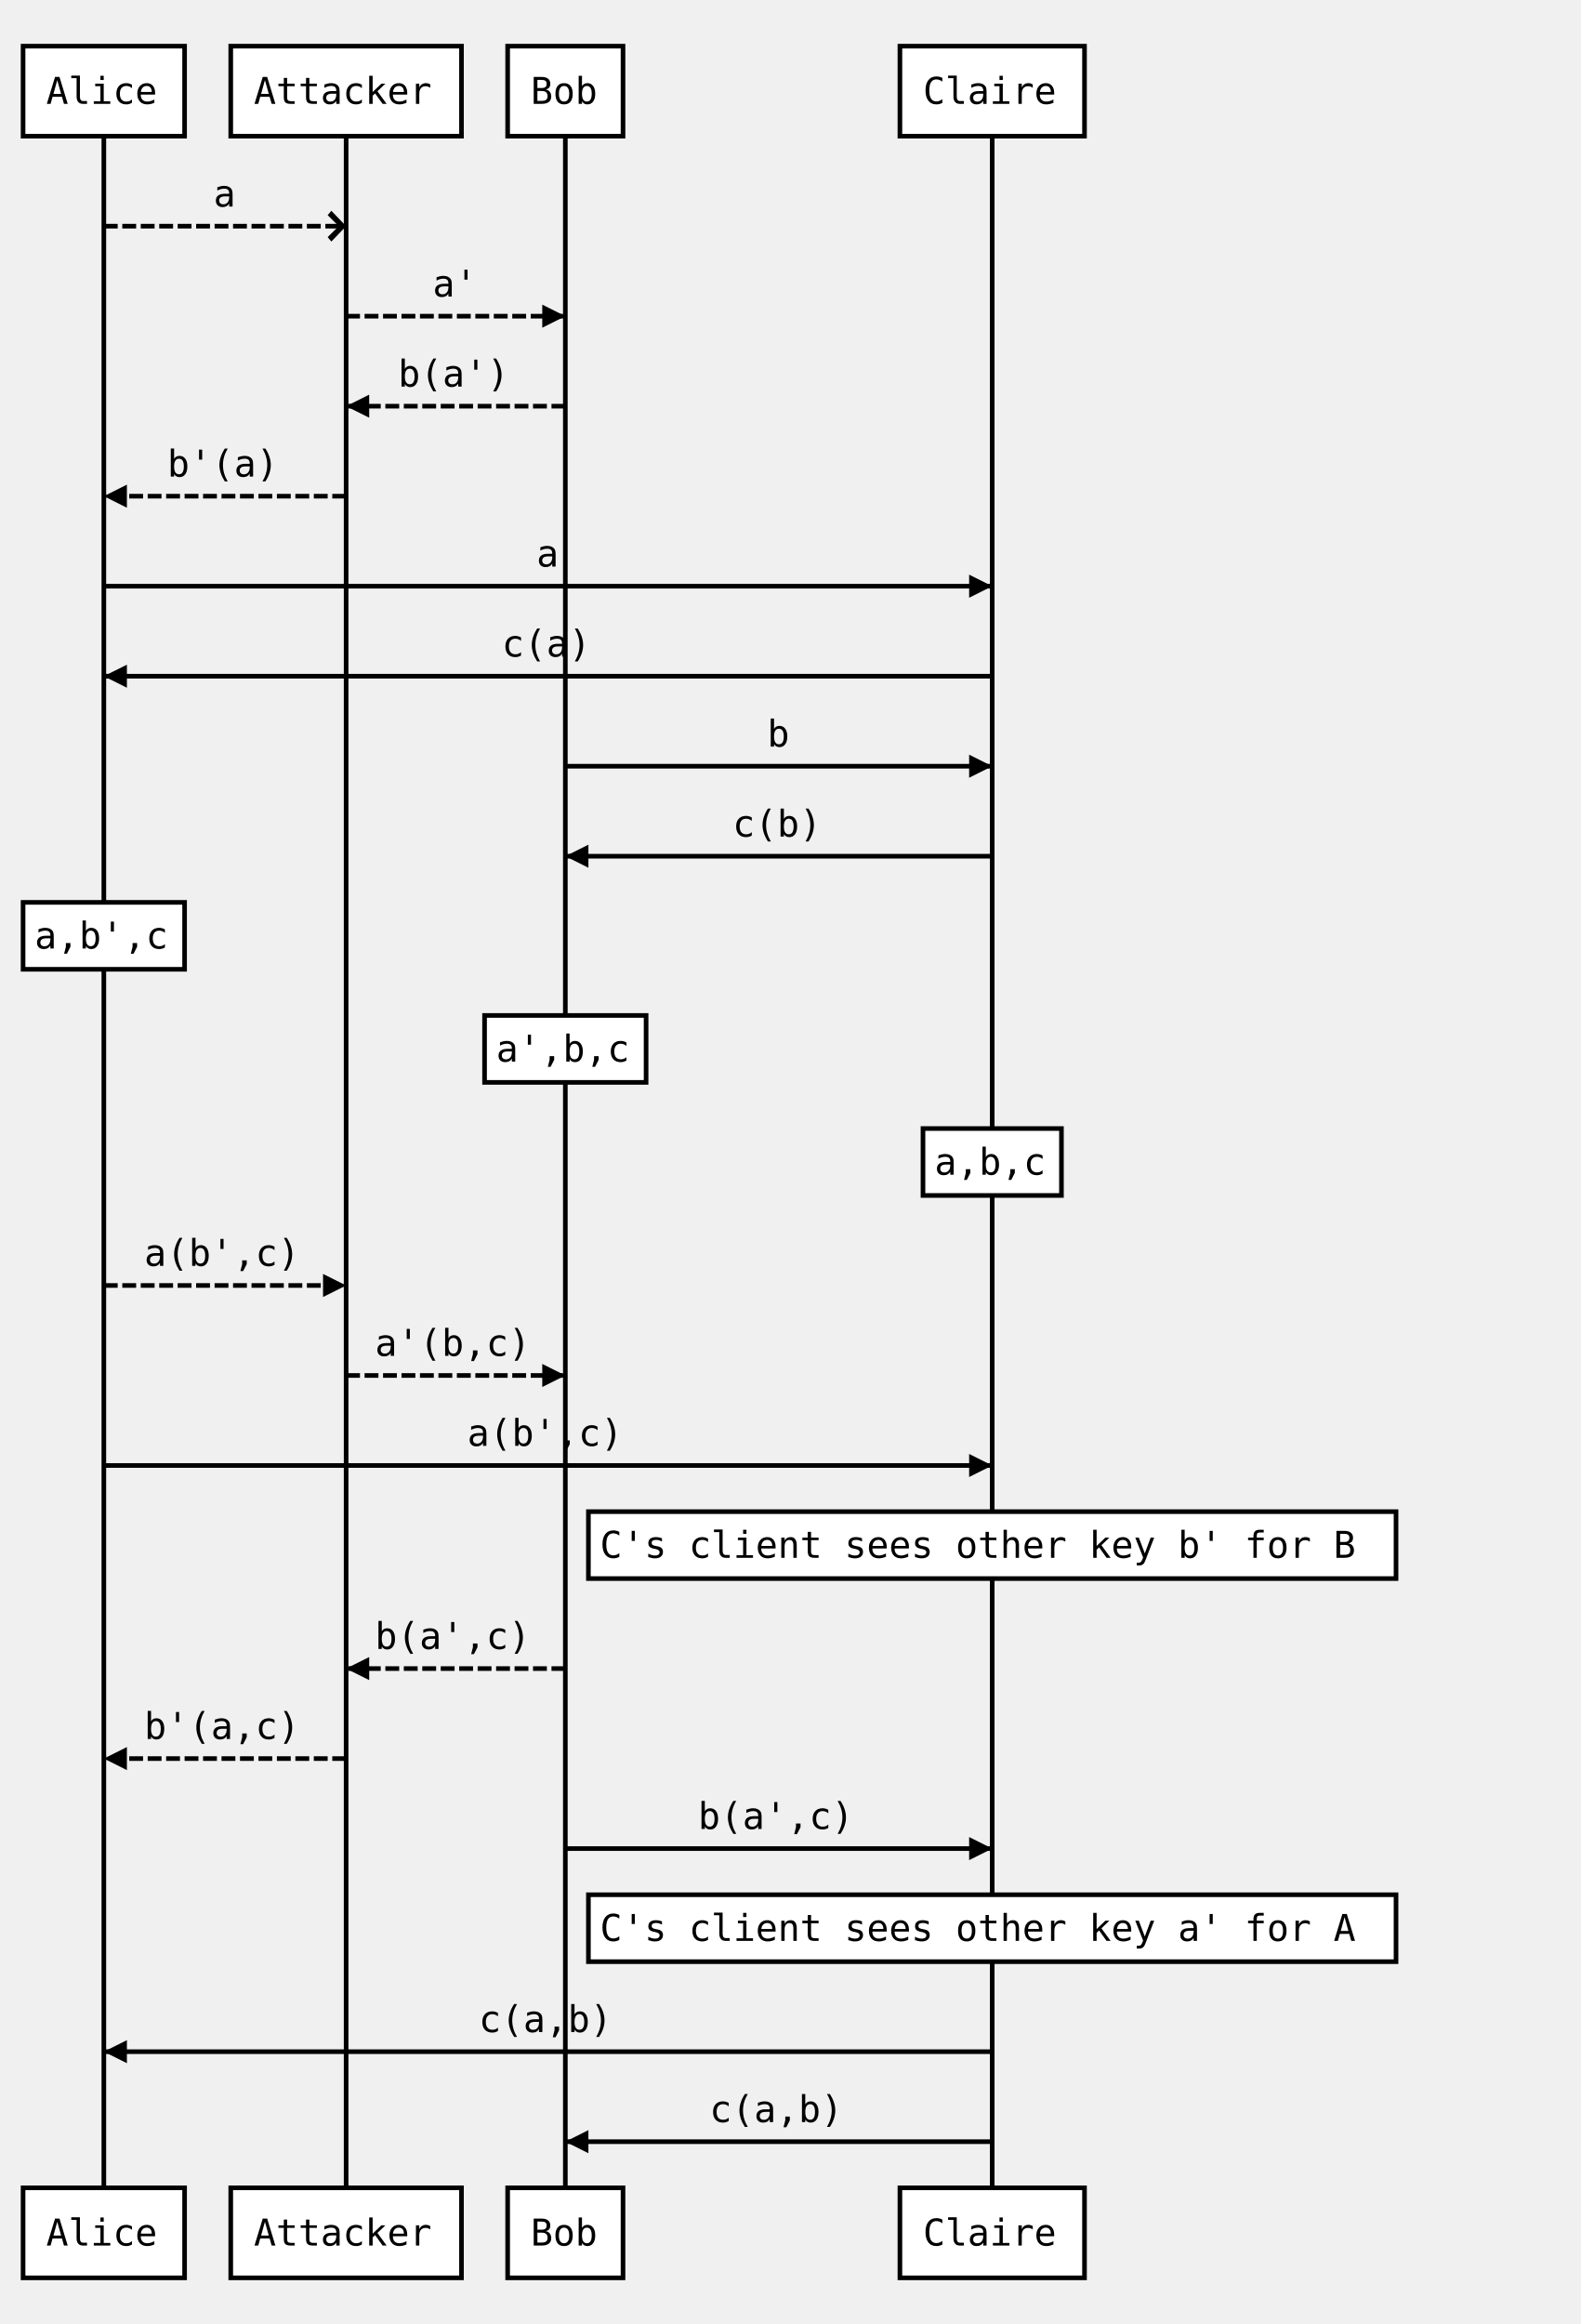
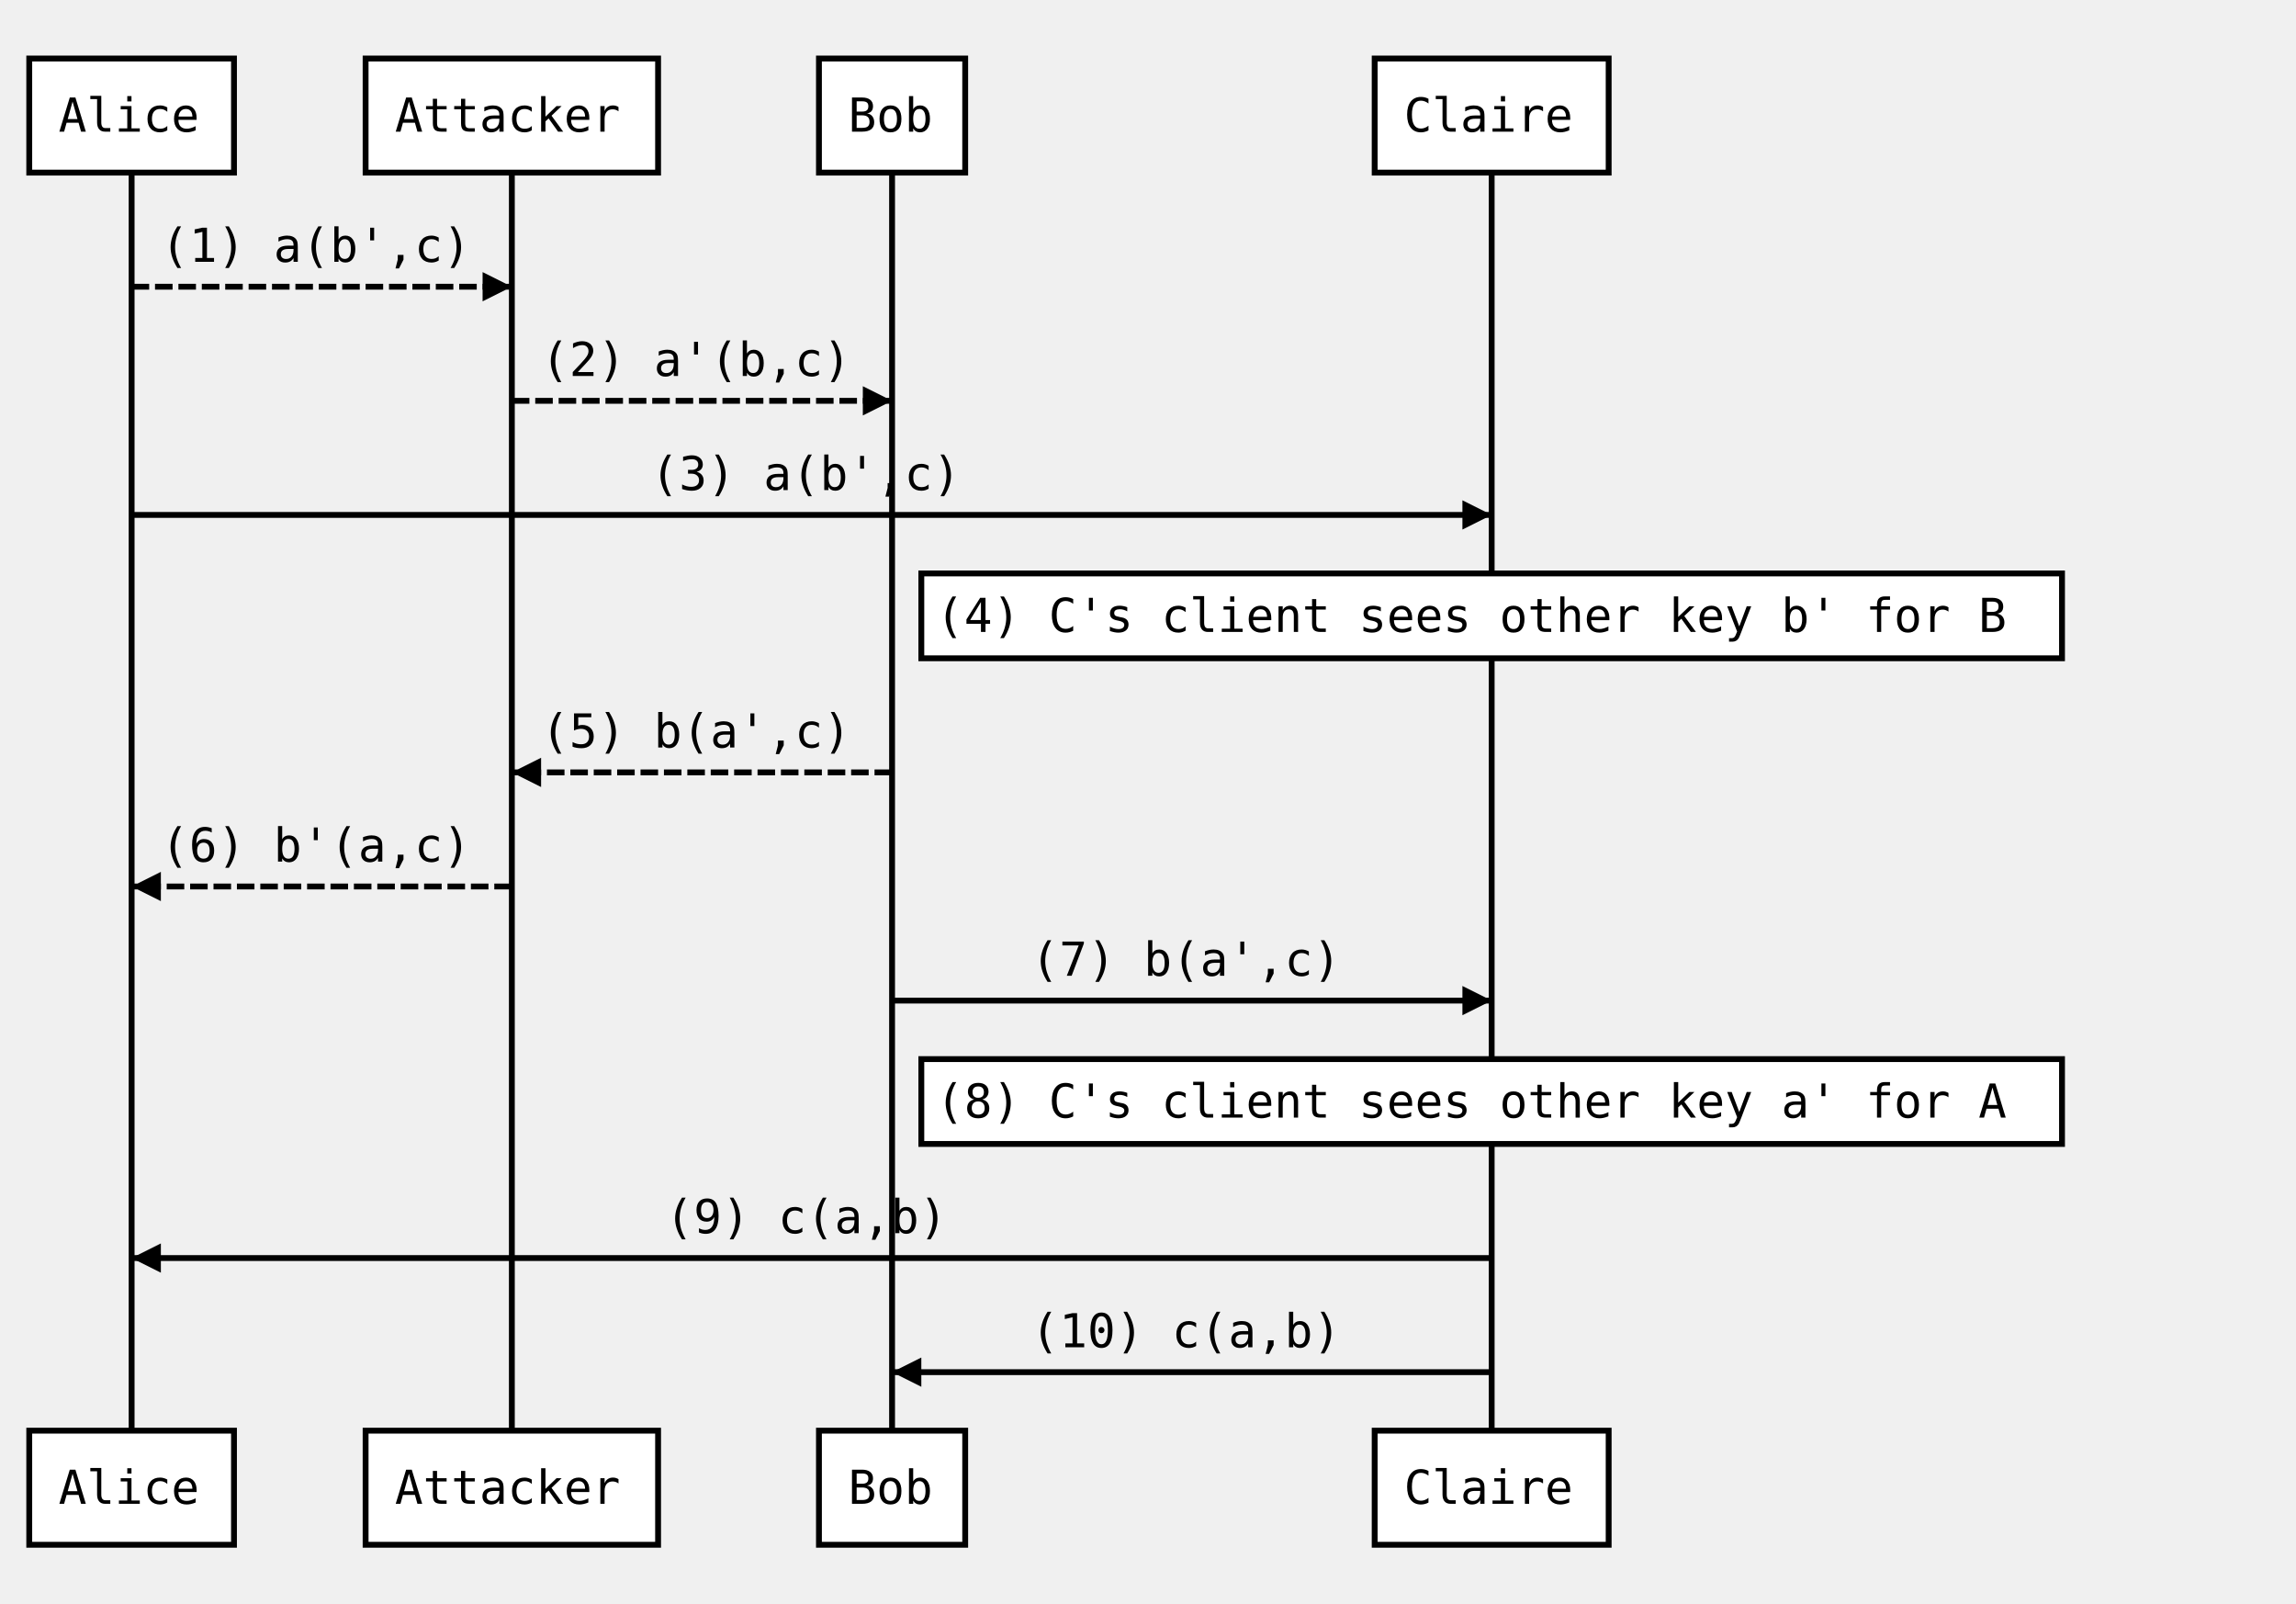
- <svg xmlns="http://www.w3.org/2000/svg" width="685" height="1007">
+ <svg xmlns="http://www.w3.org/2000/svg" width="785" height="548">
  <source># This is a sequence diagram for the dkim section
# I used https://bramp.github.io/js-sequence-diagrams/
# to render it to svg and then save it in images folder

participant Alice as Ua
participant Attacker as At
participant Bob as Ub
participant Claire as Uc

- Ua --&gt;&gt; At: a
- At --&gt; Ub: a'
- Ub --&gt; At: b(a')
- At --&gt; Ua: b'(a)
- Ua -&gt; Uc: a
- Uc -&gt; Ua: c(a)
- Ub -&gt; Uc: b
- Uc -&gt; Ub: c(b)
- Note over Ua: a,b',c
- Note over Ub: a',b,c
- Note over Uc: a,b,c
- Ua --&gt; At: a(b',c)
- At --&gt; Ub: a'(b,c)
- Ua -&gt; Uc: a(b',c)
- Note over Uc: C's client sees other key b' for B
- Ub --&gt; At: b(a',c)
- At --&gt; Ua: b'(a,c)
- Ub -&gt; Uc: b(a',c)
- Note over Uc: C's client sees other key a' for A
- Uc -&gt; Ua: c(a,b)
- Uc -&gt; Ub: c(a,b)</source>
+ Ua --&gt; At: (1) a(b',c)
+ At --&gt; Ub: (2) a'(b,c)
+ Ua -&gt; Uc: (3) a(b',c)
+ Note over Uc: (4) C's client sees other key b' for B
+ Ub --&gt; At: (5) b(a',c)
+ At --&gt; Ua: (6) b'(a,c)
+ Ub -&gt; Uc: (7) b(a',c)
+ Note over Uc: (8) C's client sees other key a' for A
+ Uc -&gt; Ua: (9) c(a,b)
+ Uc -&gt; Ub: (10) c(a,b)</source>
  <defs>
    <marker viewBox="0 0 5 5" markerWidth="5" markerHeight="5" orient="auto" refX="5" refY="2.5" id="markerArrowBlock">
      <path d="M 0 0 L 5 2.5 L 0 5 z" />
    </marker>
    <marker viewBox="0 0 9.6 16" markerWidth="4" markerHeight="16" orient="auto" refX="9.6" refY="8" id="markerArrowOpen">
      <path d="M 9.6,8 1.92,16 0,13.7 5.76,8 0,2.286 1.92,0 9.6,8 z" />
    </marker>
  </defs>
  <g class="title" />
  <g class="actor">
    <rect x="10" y="20" width="70" height="39" style="stroke-width: 2;" stroke="#000000" fill="#ffffff" />
    <text x="20" y="45" style="font-size: 16px; font-family: Andale Mono, monospace;">
      <tspan x="20">Alice</tspan>
    </text>
  </g>
  <g class="actor">
-     <rect x="10" y="948" width="70" height="39" style="stroke-width: 2;" stroke="#000000" fill="#ffffff" />
-     <text x="20" y="973" style="font-size: 16px; font-family: Andale Mono, monospace;">
+     <rect x="10" y="489" width="70" height="39" style="stroke-width: 2;" stroke="#000000" fill="#ffffff" />
+     <text x="20" y="514" style="font-size: 16px; font-family: Andale Mono, monospace;">
      <tspan x="20">Alice</tspan>
    </text>
  </g>
-   <line x1="45" x2="45" y1="59" y2="948" style="stroke-width: 2;" stroke="#000000" fill="none" />
+   <line x1="45" x2="45" y1="59" y2="489" style="stroke-width: 2;" stroke="#000000" fill="none" />
  <g class="actor">
-     <rect x="100" y="20" width="100" height="39" style="stroke-width: 2;" stroke="#000000" fill="#ffffff" />
-     <text x="110" y="45" style="font-size: 16px; font-family: Andale Mono, monospace;">
-       <tspan x="110">Attacker</tspan>
+     <rect x="125" y="20" width="100" height="39" style="stroke-width: 2;" stroke="#000000" fill="#ffffff" />
+     <text x="135" y="45" style="font-size: 16px; font-family: Andale Mono, monospace;">
+       <tspan x="135">Attacker</tspan>
    </text>
  </g>
  <g class="actor">
-     <rect x="100" y="948" width="100" height="39" style="stroke-width: 2;" stroke="#000000" fill="#ffffff" />
-     <text x="110" y="973" style="font-size: 16px; font-family: Andale Mono, monospace;">
-       <tspan x="110">Attacker</tspan>
+     <rect x="125" y="489" width="100" height="39" style="stroke-width: 2;" stroke="#000000" fill="#ffffff" />
+     <text x="135" y="514" style="font-size: 16px; font-family: Andale Mono, monospace;">
+       <tspan x="135">Attacker</tspan>
    </text>
  </g>
-   <line x1="150" x2="150" y1="59" y2="948" style="stroke-width: 2;" stroke="#000000" fill="none" />
+   <line x1="175" x2="175" y1="59" y2="489" style="stroke-width: 2;" stroke="#000000" fill="none" />
  <g class="actor">
-     <rect x="220" y="20" width="50" height="39" style="stroke-width: 2;" stroke="#000000" fill="#ffffff" />
-     <text x="230" y="45" style="font-size: 16px; font-family: Andale Mono, monospace;">
-       <tspan x="230">Bob</tspan>
+     <rect x="280" y="20" width="50" height="39" style="stroke-width: 2;" stroke="#000000" fill="#ffffff" />
+     <text x="290" y="45" style="font-size: 16px; font-family: Andale Mono, monospace;">
+       <tspan x="290">Bob</tspan>
    </text>
  </g>
  <g class="actor">
-     <rect x="220" y="948" width="50" height="39" style="stroke-width: 2;" stroke="#000000" fill="#ffffff" />
-     <text x="230" y="973" style="font-size: 16px; font-family: Andale Mono, monospace;">
-       <tspan x="230">Bob</tspan>
+     <rect x="280" y="489" width="50" height="39" style="stroke-width: 2;" stroke="#000000" fill="#ffffff" />
+     <text x="290" y="514" style="font-size: 16px; font-family: Andale Mono, monospace;">
+       <tspan x="290">Bob</tspan>
    </text>
  </g>
-   <line x1="245" x2="245" y1="59" y2="948" style="stroke-width: 2;" stroke="#000000" fill="none" />
+   <line x1="305" x2="305" y1="59" y2="489" style="stroke-width: 2;" stroke="#000000" fill="none" />
  <g class="actor">
-     <rect x="390" y="20" width="80" height="39" style="stroke-width: 2;" stroke="#000000" fill="#ffffff" />
-     <text x="400" y="45" style="font-size: 16px; font-family: Andale Mono, monospace;">
-       <tspan x="400">Claire</tspan>
+     <rect x="470" y="20" width="80" height="39" style="stroke-width: 2;" stroke="#000000" fill="#ffffff" />
+     <text x="480" y="45" style="font-size: 16px; font-family: Andale Mono, monospace;">
+       <tspan x="480">Claire</tspan>
    </text>
  </g>
  <g class="actor">
-     <rect x="390" y="948" width="80" height="39" style="stroke-width: 2;" stroke="#000000" fill="#ffffff" />
-     <text x="400" y="973" style="font-size: 16px; font-family: Andale Mono, monospace;">
-       <tspan x="400">Claire</tspan>
+     <rect x="470" y="489" width="80" height="39" style="stroke-width: 2;" stroke="#000000" fill="#ffffff" />
+     <text x="480" y="514" style="font-size: 16px; font-family: Andale Mono, monospace;">
+       <tspan x="480">Claire</tspan>
    </text>
  </g>
-   <line x1="430" x2="430" y1="59" y2="948" style="stroke-width: 2;" stroke="#000000" fill="none" />
+   <line x1="510" x2="510" y1="59" y2="489" style="stroke-width: 2;" stroke="#000000" fill="none" />
  <g class="signal">
-     <text x="92.5" y="89.5" style="font-size: 16px; font-family: Andale Mono, monospace;">
-       <tspan x="92.5">a</tspan>
+     <text x="55" y="89.5" style="font-size: 16px; font-family: Andale Mono, monospace;">
+       <tspan x="55">(1) a(b',c)</tspan>
    </text>
-     <line x1="45" x2="150" y1="98" y2="98" style="stroke-width: 2; stroke-dasharray: 6, 2; marker-end: url(&quot;#markerArrowOpen&quot;);" stroke="#000000" fill="none" />
+     <line x1="45" x2="175" y1="98" y2="98" style="stroke-width: 2; stroke-dasharray: 6, 2; marker-end: url(&quot;#markerArrowBlock&quot;);" stroke="#000000" fill="none" />
  </g>
  <g class="signal">
-     <text x="187.5" y="128.5" style="font-size: 16px; font-family: Andale Mono, monospace;">
-       <tspan x="187.5">a'</tspan>
+     <text x="185" y="128.5" style="font-size: 16px; font-family: Andale Mono, monospace;">
+       <tspan x="185">(2) a'(b,c)</tspan>
    </text>
-     <line x1="150" x2="245" y1="137" y2="137" style="stroke-width: 2; stroke-dasharray: 6, 2; marker-end: url(&quot;#markerArrowBlock&quot;);" stroke="#000000" fill="none" />
+     <line x1="175" x2="305" y1="137" y2="137" style="stroke-width: 2; stroke-dasharray: 6, 2; marker-end: url(&quot;#markerArrowBlock&quot;);" stroke="#000000" fill="none" />
  </g>
  <g class="signal">
-     <text x="172.5" y="167.5" style="font-size: 16px; font-family: Andale Mono, monospace;">
-       <tspan x="172.5">b(a')</tspan>
+     <text x="222.5" y="167.5" style="font-size: 16px; font-family: Andale Mono, monospace;">
+       <tspan x="222.5">(3) a(b',c)</tspan>
    </text>
-     <line x1="245" x2="150" y1="176" y2="176" style="stroke-width: 2; stroke-dasharray: 6, 2; marker-end: url(&quot;#markerArrowBlock&quot;);" stroke="#000000" fill="none" />
-   </g>
-   <g class="signal">
-     <text x="72.5" y="206.5" style="font-size: 16px; font-family: Andale Mono, monospace;">
-       <tspan x="72.5">b'(a)</tspan>
-     </text>
-     <line x1="150" x2="45" y1="215" y2="215" style="stroke-width: 2; stroke-dasharray: 6, 2; marker-end: url(&quot;#markerArrowBlock&quot;);" stroke="#000000" fill="none" />
-   </g>
-   <g class="signal">
-     <text x="232.5" y="245.5" style="font-size: 16px; font-family: Andale Mono, monospace;">
-       <tspan x="232.5">a</tspan>
-     </text>
-     <line x1="45" x2="430" y1="254" y2="254" style="stroke-width: 2; marker-end: url(&quot;#markerArrowBlock&quot;);" stroke="#000000" fill="none" />
-   </g>
-   <g class="signal">
-     <text x="217.5" y="284.5" style="font-size: 16px; font-family: Andale Mono, monospace;">
-       <tspan x="217.5">c(a)</tspan>
-     </text>
-     <line x1="430" x2="45" y1="293" y2="293" style="stroke-width: 2; marker-end: url(&quot;#markerArrowBlock&quot;);" stroke="#000000" fill="none" />
-   </g>
-   <g class="signal">
-     <text x="332.5" y="323.5" style="font-size: 16px; font-family: Andale Mono, monospace;">
-       <tspan x="332.5">b</tspan>
-     </text>
-     <line x1="245" x2="430" y1="332" y2="332" style="stroke-width: 2; marker-end: url(&quot;#markerArrowBlock&quot;);" stroke="#000000" fill="none" />
-   </g>
-   <g class="signal">
-     <text x="317.5" y="362.5" style="font-size: 16px; font-family: Andale Mono, monospace;">
-       <tspan x="317.5">c(b)</tspan>
-     </text>
-     <line x1="430" x2="245" y1="371" y2="371" style="stroke-width: 2; marker-end: url(&quot;#markerArrowBlock&quot;);" stroke="#000000" fill="none" />
+     <line x1="45" x2="510" y1="176" y2="176" style="stroke-width: 2; marker-end: url(&quot;#markerArrowBlock&quot;);" stroke="#000000" fill="none" />
  </g>
  <g class="note">
-     <rect x="10" y="391" width="70" height="29" style="stroke-width: 2;" stroke="#000000" fill="#ffffff" />
-     <text x="15" y="411" style="font-size: 16px; font-family: Andale Mono, monospace;">
-       <tspan x="15">a,b',c</tspan>
-     </text>
-   </g>
-   <g class="note">
-     <rect x="210" y="440" width="70" height="29" style="stroke-width: 2;" stroke="#000000" fill="#ffffff" />
-     <text x="215" y="460" style="font-size: 16px; font-family: Andale Mono, monospace;">
-       <tspan x="215">a',b,c</tspan>
-     </text>
-   </g>
-   <g class="note">
-     <rect x="400" y="489" width="60" height="29" style="stroke-width: 2;" stroke="#000000" fill="#ffffff" />
-     <text x="405" y="509" style="font-size: 16px; font-family: Andale Mono, monospace;">
-       <tspan x="405">a,b,c</tspan>
+     <rect x="315" y="196" width="390" height="29" style="stroke-width: 2;" stroke="#000000" fill="#ffffff" />
+     <text x="320" y="216" style="font-size: 16px; font-family: Andale Mono, monospace;">
+       <tspan x="320">(4) C's client sees other key b' for B</tspan>
    </text>
  </g>
  <g class="signal">
-     <text x="62.5" y="548.5" style="font-size: 16px; font-family: Andale Mono, monospace;">
-       <tspan x="62.5">a(b',c)</tspan>
+     <text x="185" y="255.5" style="font-size: 16px; font-family: Andale Mono, monospace;">
+       <tspan x="185">(5) b(a',c)</tspan>
    </text>
-     <line x1="45" x2="150" y1="557" y2="557" style="stroke-width: 2; stroke-dasharray: 6, 2; marker-end: url(&quot;#markerArrowBlock&quot;);" stroke="#000000" fill="none" />
+     <line x1="305" x2="175" y1="264" y2="264" style="stroke-width: 2; stroke-dasharray: 6, 2; marker-end: url(&quot;#markerArrowBlock&quot;);" stroke="#000000" fill="none" />
  </g>
  <g class="signal">
-     <text x="162.5" y="587.5" style="font-size: 16px; font-family: Andale Mono, monospace;">
-       <tspan x="162.5">a'(b,c)</tspan>
+     <text x="55" y="294.5" style="font-size: 16px; font-family: Andale Mono, monospace;">
+       <tspan x="55">(6) b'(a,c)</tspan>
    </text>
-     <line x1="150" x2="245" y1="596" y2="596" style="stroke-width: 2; stroke-dasharray: 6, 2; marker-end: url(&quot;#markerArrowBlock&quot;);" stroke="#000000" fill="none" />
+     <line x1="175" x2="45" y1="303" y2="303" style="stroke-width: 2; stroke-dasharray: 6, 2; marker-end: url(&quot;#markerArrowBlock&quot;);" stroke="#000000" fill="none" />
  </g>
  <g class="signal">
-     <text x="202.5" y="626.5" style="font-size: 16px; font-family: Andale Mono, monospace;">
-       <tspan x="202.5">a(b',c)</tspan>
+     <text x="352.5" y="333.5" style="font-size: 16px; font-family: Andale Mono, monospace;">
+       <tspan x="352.5">(7) b(a',c)</tspan>
    </text>
-     <line x1="45" x2="430" y1="635" y2="635" style="stroke-width: 2; marker-end: url(&quot;#markerArrowBlock&quot;);" stroke="#000000" fill="none" />
+     <line x1="305" x2="510" y1="342" y2="342" style="stroke-width: 2; marker-end: url(&quot;#markerArrowBlock&quot;);" stroke="#000000" fill="none" />
  </g>
  <g class="note">
-     <rect x="255" y="655" width="350" height="29" style="stroke-width: 2;" stroke="#000000" fill="#ffffff" />
-     <text x="260" y="675" style="font-size: 16px; font-family: Andale Mono, monospace;">
-       <tspan x="260">C's client sees other key b' for B</tspan>
+     <rect x="315" y="362" width="390" height="29" style="stroke-width: 2;" stroke="#000000" fill="#ffffff" />
+     <text x="320" y="382" style="font-size: 16px; font-family: Andale Mono, monospace;">
+       <tspan x="320">(8) C's client sees other key a' for A</tspan>
    </text>
  </g>
  <g class="signal">
-     <text x="162.5" y="714.5" style="font-size: 16px; font-family: Andale Mono, monospace;">
-       <tspan x="162.5">b(a',c)</tspan>
+     <text x="227.5" y="421.5" style="font-size: 16px; font-family: Andale Mono, monospace;">
+       <tspan x="227.5">(9) c(a,b)</tspan>
    </text>
-     <line x1="245" x2="150" y1="723" y2="723" style="stroke-width: 2; stroke-dasharray: 6, 2; marker-end: url(&quot;#markerArrowBlock&quot;);" stroke="#000000" fill="none" />
+     <line x1="510" x2="45" y1="430" y2="430" style="stroke-width: 2; marker-end: url(&quot;#markerArrowBlock&quot;);" stroke="#000000" fill="none" />
  </g>
  <g class="signal">
-     <text x="62.5" y="753.5" style="font-size: 16px; font-family: Andale Mono, monospace;">
-       <tspan x="62.5">b'(a,c)</tspan>
+     <text x="352.5" y="460.5" style="font-size: 16px; font-family: Andale Mono, monospace;">
+       <tspan x="352.5">(10) c(a,b)</tspan>
    </text>
-     <line x1="150" x2="45" y1="762" y2="762" style="stroke-width: 2; stroke-dasharray: 6, 2; marker-end: url(&quot;#markerArrowBlock&quot;);" stroke="#000000" fill="none" />
-   </g>
-   <g class="signal">
-     <text x="302.5" y="792.5" style="font-size: 16px; font-family: Andale Mono, monospace;">
-       <tspan x="302.5">b(a',c)</tspan>
-     </text>
-     <line x1="245" x2="430" y1="801" y2="801" style="stroke-width: 2; marker-end: url(&quot;#markerArrowBlock&quot;);" stroke="#000000" fill="none" />
-   </g>
-   <g class="note">
-     <rect x="255" y="821" width="350" height="29" style="stroke-width: 2;" stroke="#000000" fill="#ffffff" />
-     <text x="260" y="841" style="font-size: 16px; font-family: Andale Mono, monospace;">
-       <tspan x="260">C's client sees other key a' for A</tspan>
-     </text>
-   </g>
-   <g class="signal">
-     <text x="207.5" y="880.5" style="font-size: 16px; font-family: Andale Mono, monospace;">
-       <tspan x="207.5">c(a,b)</tspan>
-     </text>
-     <line x1="430" x2="45" y1="889" y2="889" style="stroke-width: 2; marker-end: url(&quot;#markerArrowBlock&quot;);" stroke="#000000" fill="none" />
-   </g>
-   <g class="signal">
-     <text x="307.5" y="919.5" style="font-size: 16px; font-family: Andale Mono, monospace;">
-       <tspan x="307.5">c(a,b)</tspan>
-     </text>
-     <line x1="430" x2="245" y1="928" y2="928" style="stroke-width: 2; marker-end: url(&quot;#markerArrowBlock&quot;);" stroke="#000000" fill="none" />
+     <line x1="510" x2="305" y1="469" y2="469" style="stroke-width: 2; marker-end: url(&quot;#markerArrowBlock&quot;);" stroke="#000000" fill="none" />
  </g>
</svg>
